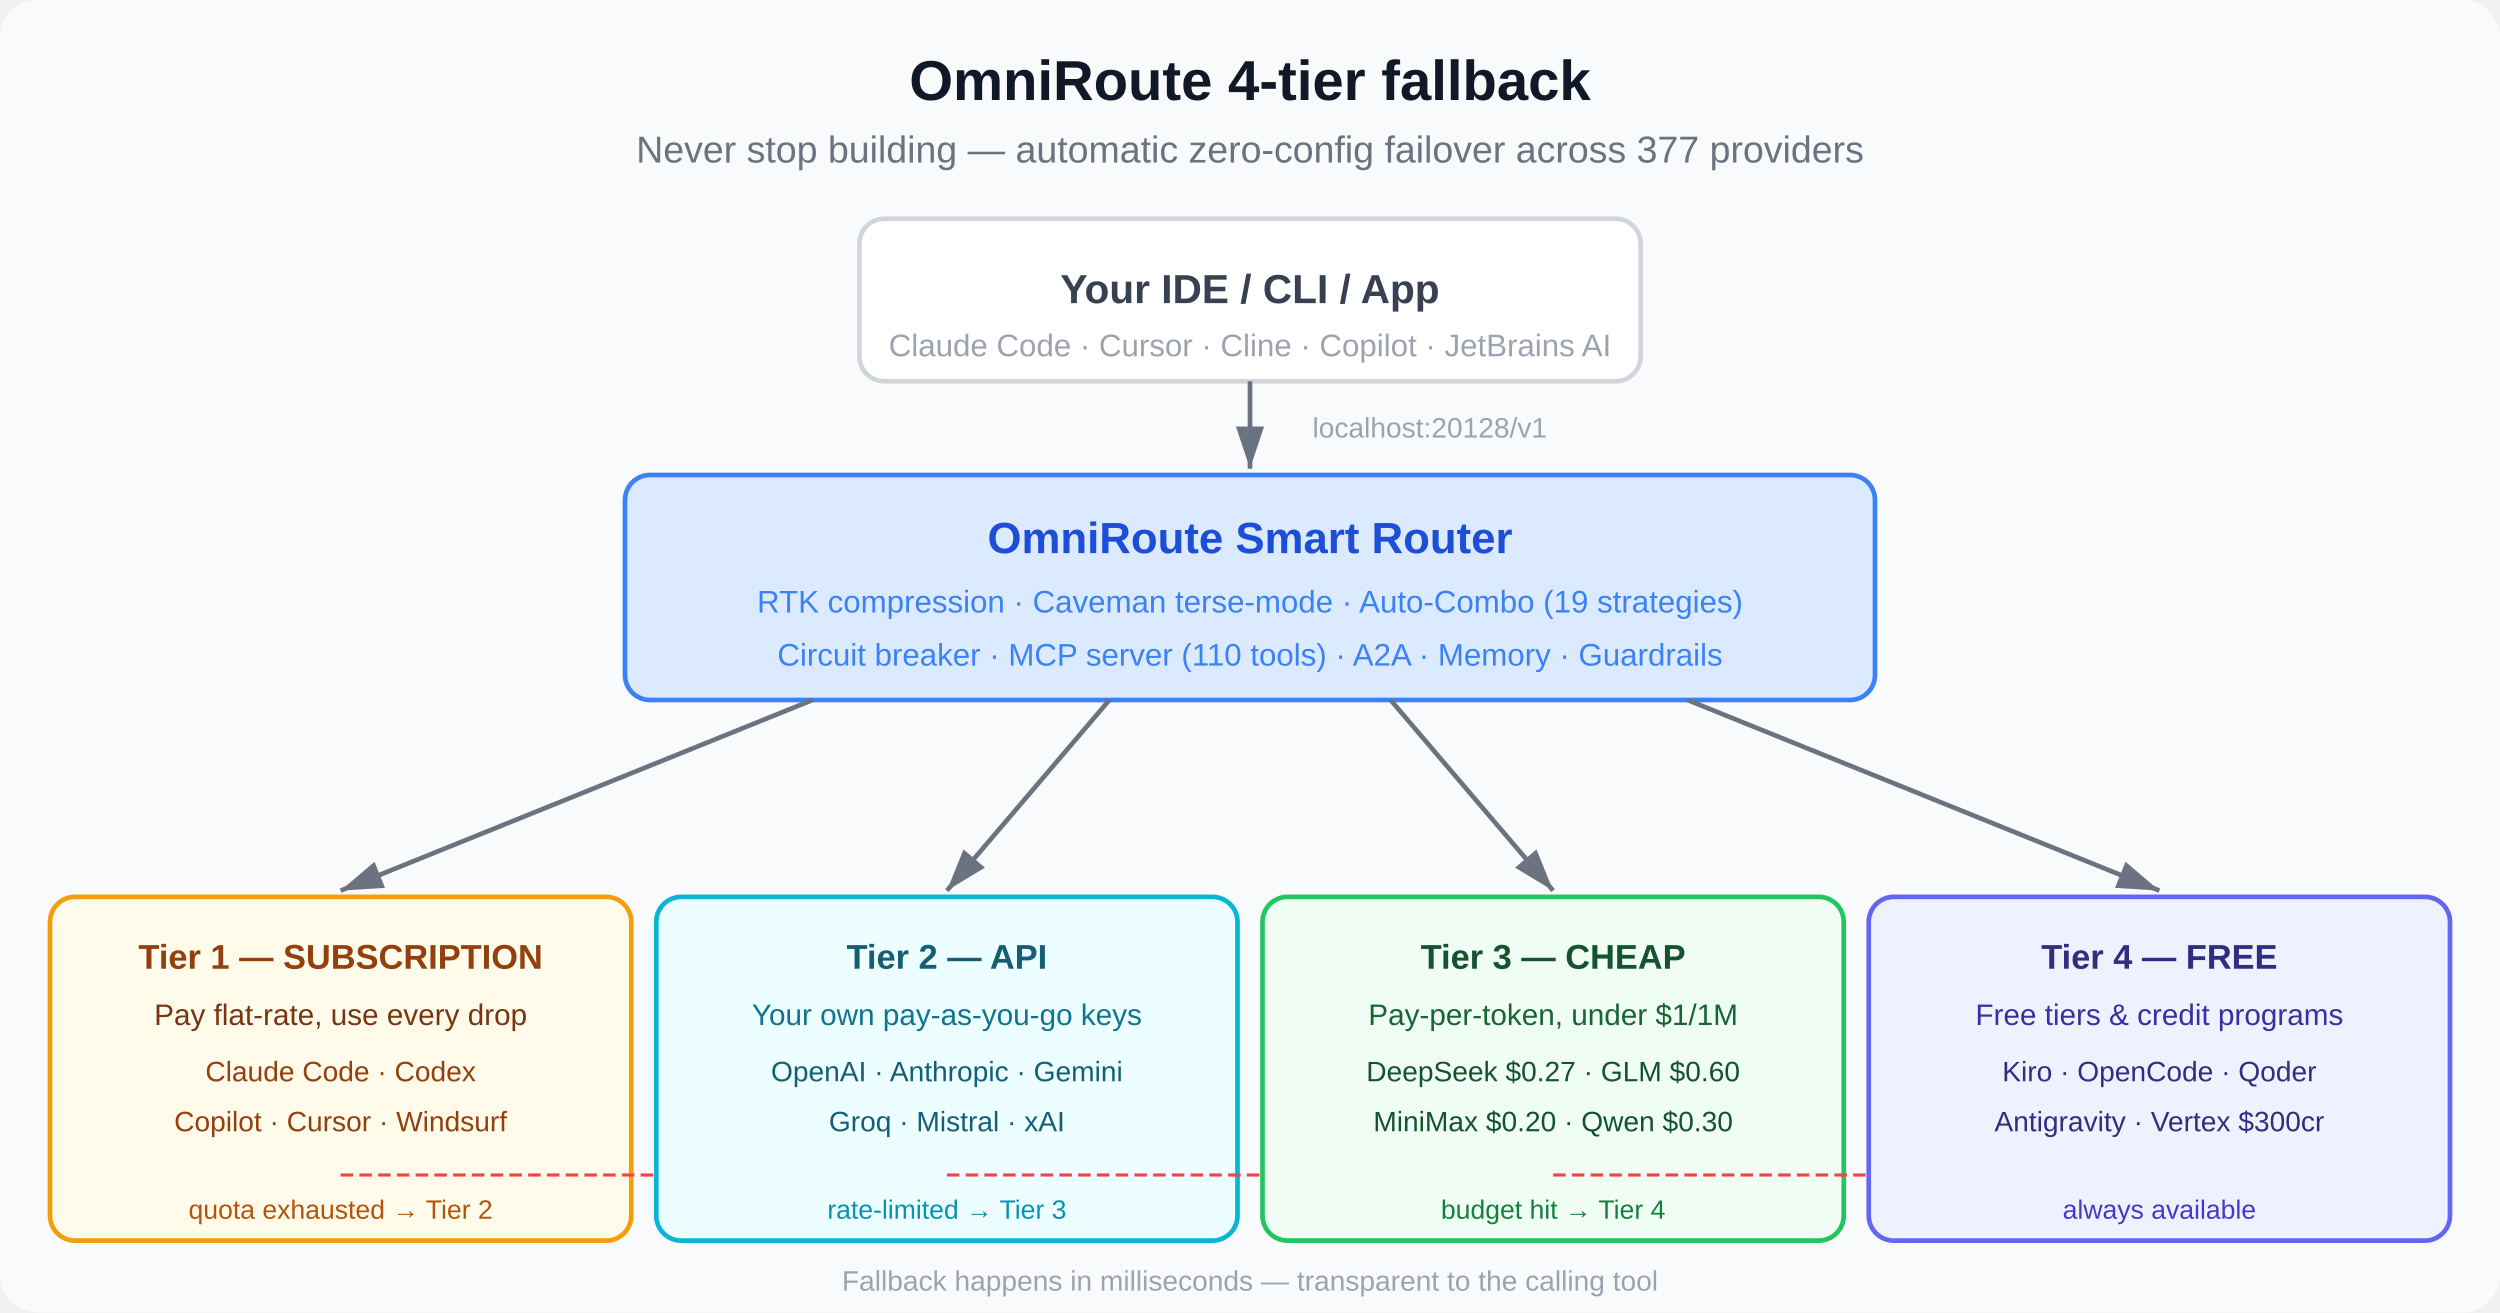
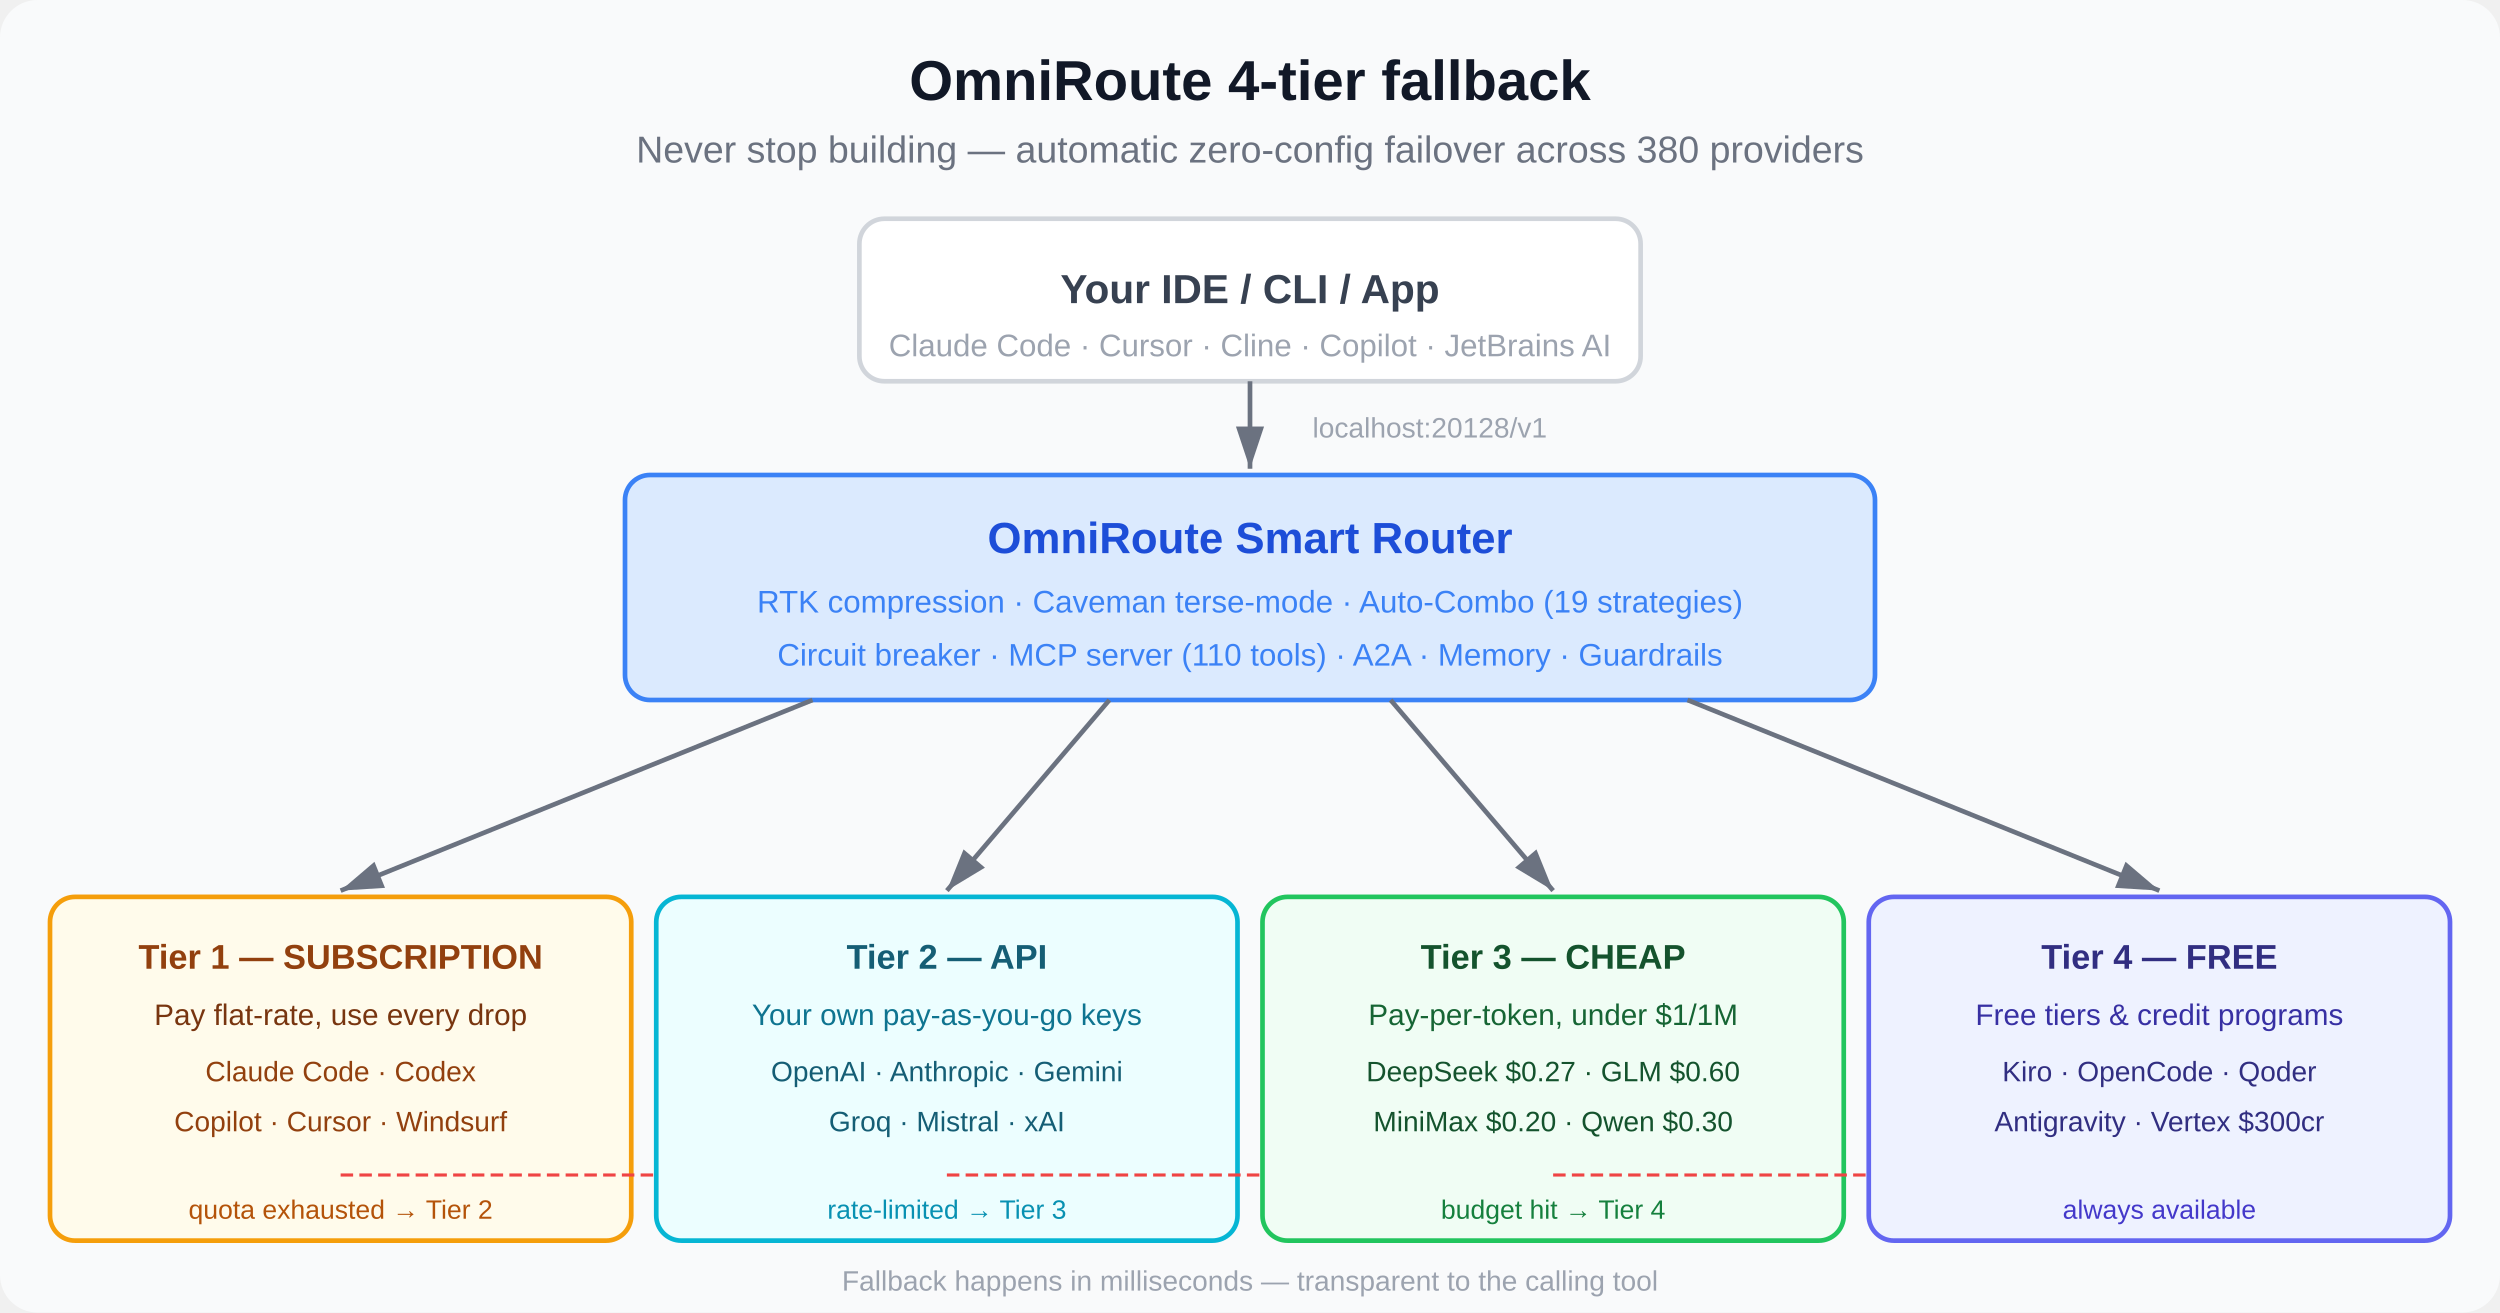
- <svg xmlns="http://www.w3.org/2000/svg" viewBox="0 0 800 420" font-family="system-ui, -apple-system, Segoe UI, Arial, Helvetica, sans-serif" role="img" aria-label="OmniRoute 4-tier fallback: your IDE or CLI calls one local endpoint and the OmniRoute Smart Router fails over across 377 providers in 4 tiers — Tier 1 Subscription, Tier 2 API, Tier 3 Cheap, Tier 4 Free.">
+ <svg xmlns="http://www.w3.org/2000/svg" viewBox="0 0 800 420" font-family="system-ui, -apple-system, Segoe UI, Arial, Helvetica, sans-serif" role="img" aria-label="OmniRoute 4-tier fallback: your IDE or CLI calls one local endpoint and the OmniRoute Smart Router fails over across 380 providers in 4 tiers — Tier 1 Subscription, Tier 2 API, Tier 3 Cheap, Tier 4 Free.">
  <defs>
    <marker id="arrow-light" markerWidth="10" markerHeight="10" refX="9" refY="3" orient="auto">
      <path d="M0,0 L0,6 L9,3 z" fill="#6b7280" />
    </marker>
    <marker id="arrow-fallback-light" markerWidth="10" markerHeight="10" refX="9" refY="3" orient="auto">
      <path d="M0,0 L0,6 L9,3 z" fill="#ef4444" />
    </marker>
  </defs>
  <rect width="800" height="420" fill="#f9fafb" rx="12" />
  <text x="400" y="32" text-anchor="middle" font-size="18" font-weight="700" fill="#111827">OmniRoute 4-tier fallback</text>
-   <text x="400" y="52" text-anchor="middle" font-size="12" fill="#6b7280">Never stop building — automatic zero-config failover across 377 providers</text>
+   <text x="400" y="52" text-anchor="middle" font-size="12" fill="#6b7280">Never stop building — automatic zero-config failover across 380 providers</text>
  <rect x="275" y="70" width="250" height="52" rx="8" fill="#ffffff" stroke="#d1d5db" stroke-width="1.5" />
  <text x="400" y="97" text-anchor="middle" font-size="13" font-weight="600" fill="#374151">Your IDE / CLI / App</text>
  <text x="400" y="114" text-anchor="middle" font-size="10" fill="#9ca3af">Claude Code · Cursor · Cline · Copilot · JetBrains AI</text>
  <line x1="400" y1="122" x2="400" y2="150" stroke="#6b7280" stroke-width="1.5" marker-end="url(#arrow-light)" />
  <text x="420" y="140" font-size="9" fill="#9ca3af">localhost:20128/v1</text>
  <rect x="200" y="152" width="400" height="72" rx="8" fill="#dbeafe" stroke="#3b82f6" stroke-width="1.5" />
  <text x="400" y="177" text-anchor="middle" font-size="14" font-weight="700" fill="#1d4ed8">OmniRoute Smart Router</text>
  <text x="400" y="196" text-anchor="middle" font-size="10" fill="#3b82f6">RTK compression · Caveman terse-mode · Auto-Combo (19 strategies)</text>
  <text x="400" y="213" text-anchor="middle" font-size="10" fill="#3b82f6">Circuit breaker · MCP server (110 tools) · A2A · Memory · Guardrails</text>
  <line x1="260" y1="224" x2="109" y2="285" stroke="#6b7280" stroke-width="1.5" marker-end="url(#arrow-light)" />
  <line x1="355" y1="224" x2="303" y2="285" stroke="#6b7280" stroke-width="1.5" marker-end="url(#arrow-light)" />
  <line x1="445" y1="224" x2="497" y2="285" stroke="#6b7280" stroke-width="1.5" marker-end="url(#arrow-light)" />
  <line x1="540" y1="224" x2="691" y2="285" stroke="#6b7280" stroke-width="1.5" marker-end="url(#arrow-light)" />
  <rect x="16" y="287" width="186" height="110" rx="8" fill="#fffbeb" stroke="#f59e0b" stroke-width="1.5" />
  <text x="109" y="310" text-anchor="middle" font-size="11" font-weight="700" fill="#92400e">Tier 1 — SUBSCRIPTION</text>
  <text x="109" y="328" text-anchor="middle" font-size="9.5" fill="#78350f">Pay flat-rate, use every drop</text>
  <text x="109" y="346" text-anchor="middle" font-size="9" fill="#92400e">Claude Code · Codex</text>
  <text x="109" y="362" text-anchor="middle" font-size="9" fill="#92400e">Copilot · Cursor · Windsurf</text>
  <text x="109" y="390" text-anchor="middle" font-size="8.5" fill="#b45309">quota exhausted → Tier 2</text>
  <line x1="109" y1="376" x2="240" y2="376" stroke="#ef4444" stroke-width="1" stroke-dasharray="4,2" marker-end="url(#arrow-fallback-light)" />
  <rect x="210" y="287" width="186" height="110" rx="8" fill="#ecfeff" stroke="#06b6d4" stroke-width="1.5" />
  <text x="303" y="310" text-anchor="middle" font-size="11" font-weight="700" fill="#155e75">Tier 2 — API</text>
  <text x="303" y="328" text-anchor="middle" font-size="9.5" fill="#0e7490">Your own pay-as-you-go keys</text>
  <text x="303" y="346" text-anchor="middle" font-size="9" fill="#155e75">OpenAI · Anthropic · Gemini</text>
  <text x="303" y="362" text-anchor="middle" font-size="9" fill="#155e75">Groq · Mistral · xAI</text>
  <text x="303" y="390" text-anchor="middle" font-size="8.5" fill="#0891b2">rate-limited → Tier 3</text>
  <line x1="303" y1="376" x2="434" y2="376" stroke="#ef4444" stroke-width="1" stroke-dasharray="4,2" marker-end="url(#arrow-fallback-light)" />
  <rect x="404" y="287" width="186" height="110" rx="8" fill="#f0fdf4" stroke="#22c55e" stroke-width="1.5" />
  <text x="497" y="310" text-anchor="middle" font-size="11" font-weight="700" fill="#14532d">Tier 3 — CHEAP</text>
  <text x="497" y="328" text-anchor="middle" font-size="9.5" fill="#166534">Pay-per-token, under $1/1M</text>
  <text x="497" y="346" text-anchor="middle" font-size="9" fill="#14532d">DeepSeek $0.27 · GLM $0.60</text>
  <text x="497" y="362" text-anchor="middle" font-size="9" fill="#14532d">MiniMax $0.20 · Qwen $0.30</text>
  <text x="497" y="390" text-anchor="middle" font-size="8.5" fill="#15803d">budget hit → Tier 4</text>
  <line x1="497" y1="376" x2="628" y2="376" stroke="#ef4444" stroke-width="1" stroke-dasharray="4,2" marker-end="url(#arrow-fallback-light)" />
  <rect x="598" y="287" width="186" height="110" rx="8" fill="#eef2ff" stroke="#6366f1" stroke-width="1.5" />
  <text x="691" y="310" text-anchor="middle" font-size="11" font-weight="700" fill="#312e81">Tier 4 — FREE</text>
  <text x="691" y="328" text-anchor="middle" font-size="9.5" fill="#3730a3">Free tiers &amp; credit programs</text>
  <text x="691" y="346" text-anchor="middle" font-size="9" fill="#312e81">Kiro · OpenCode · Qoder</text>
  <text x="691" y="362" text-anchor="middle" font-size="9" fill="#312e81">Antigravity · Vertex $300cr</text>
  <text x="691" y="390" text-anchor="middle" font-size="8.5" fill="#4338ca">always available</text>
  <text x="400" y="413" text-anchor="middle" font-size="9" fill="#9ca3af">Fallback happens in milliseconds — transparent to the calling tool</text>
</svg>
